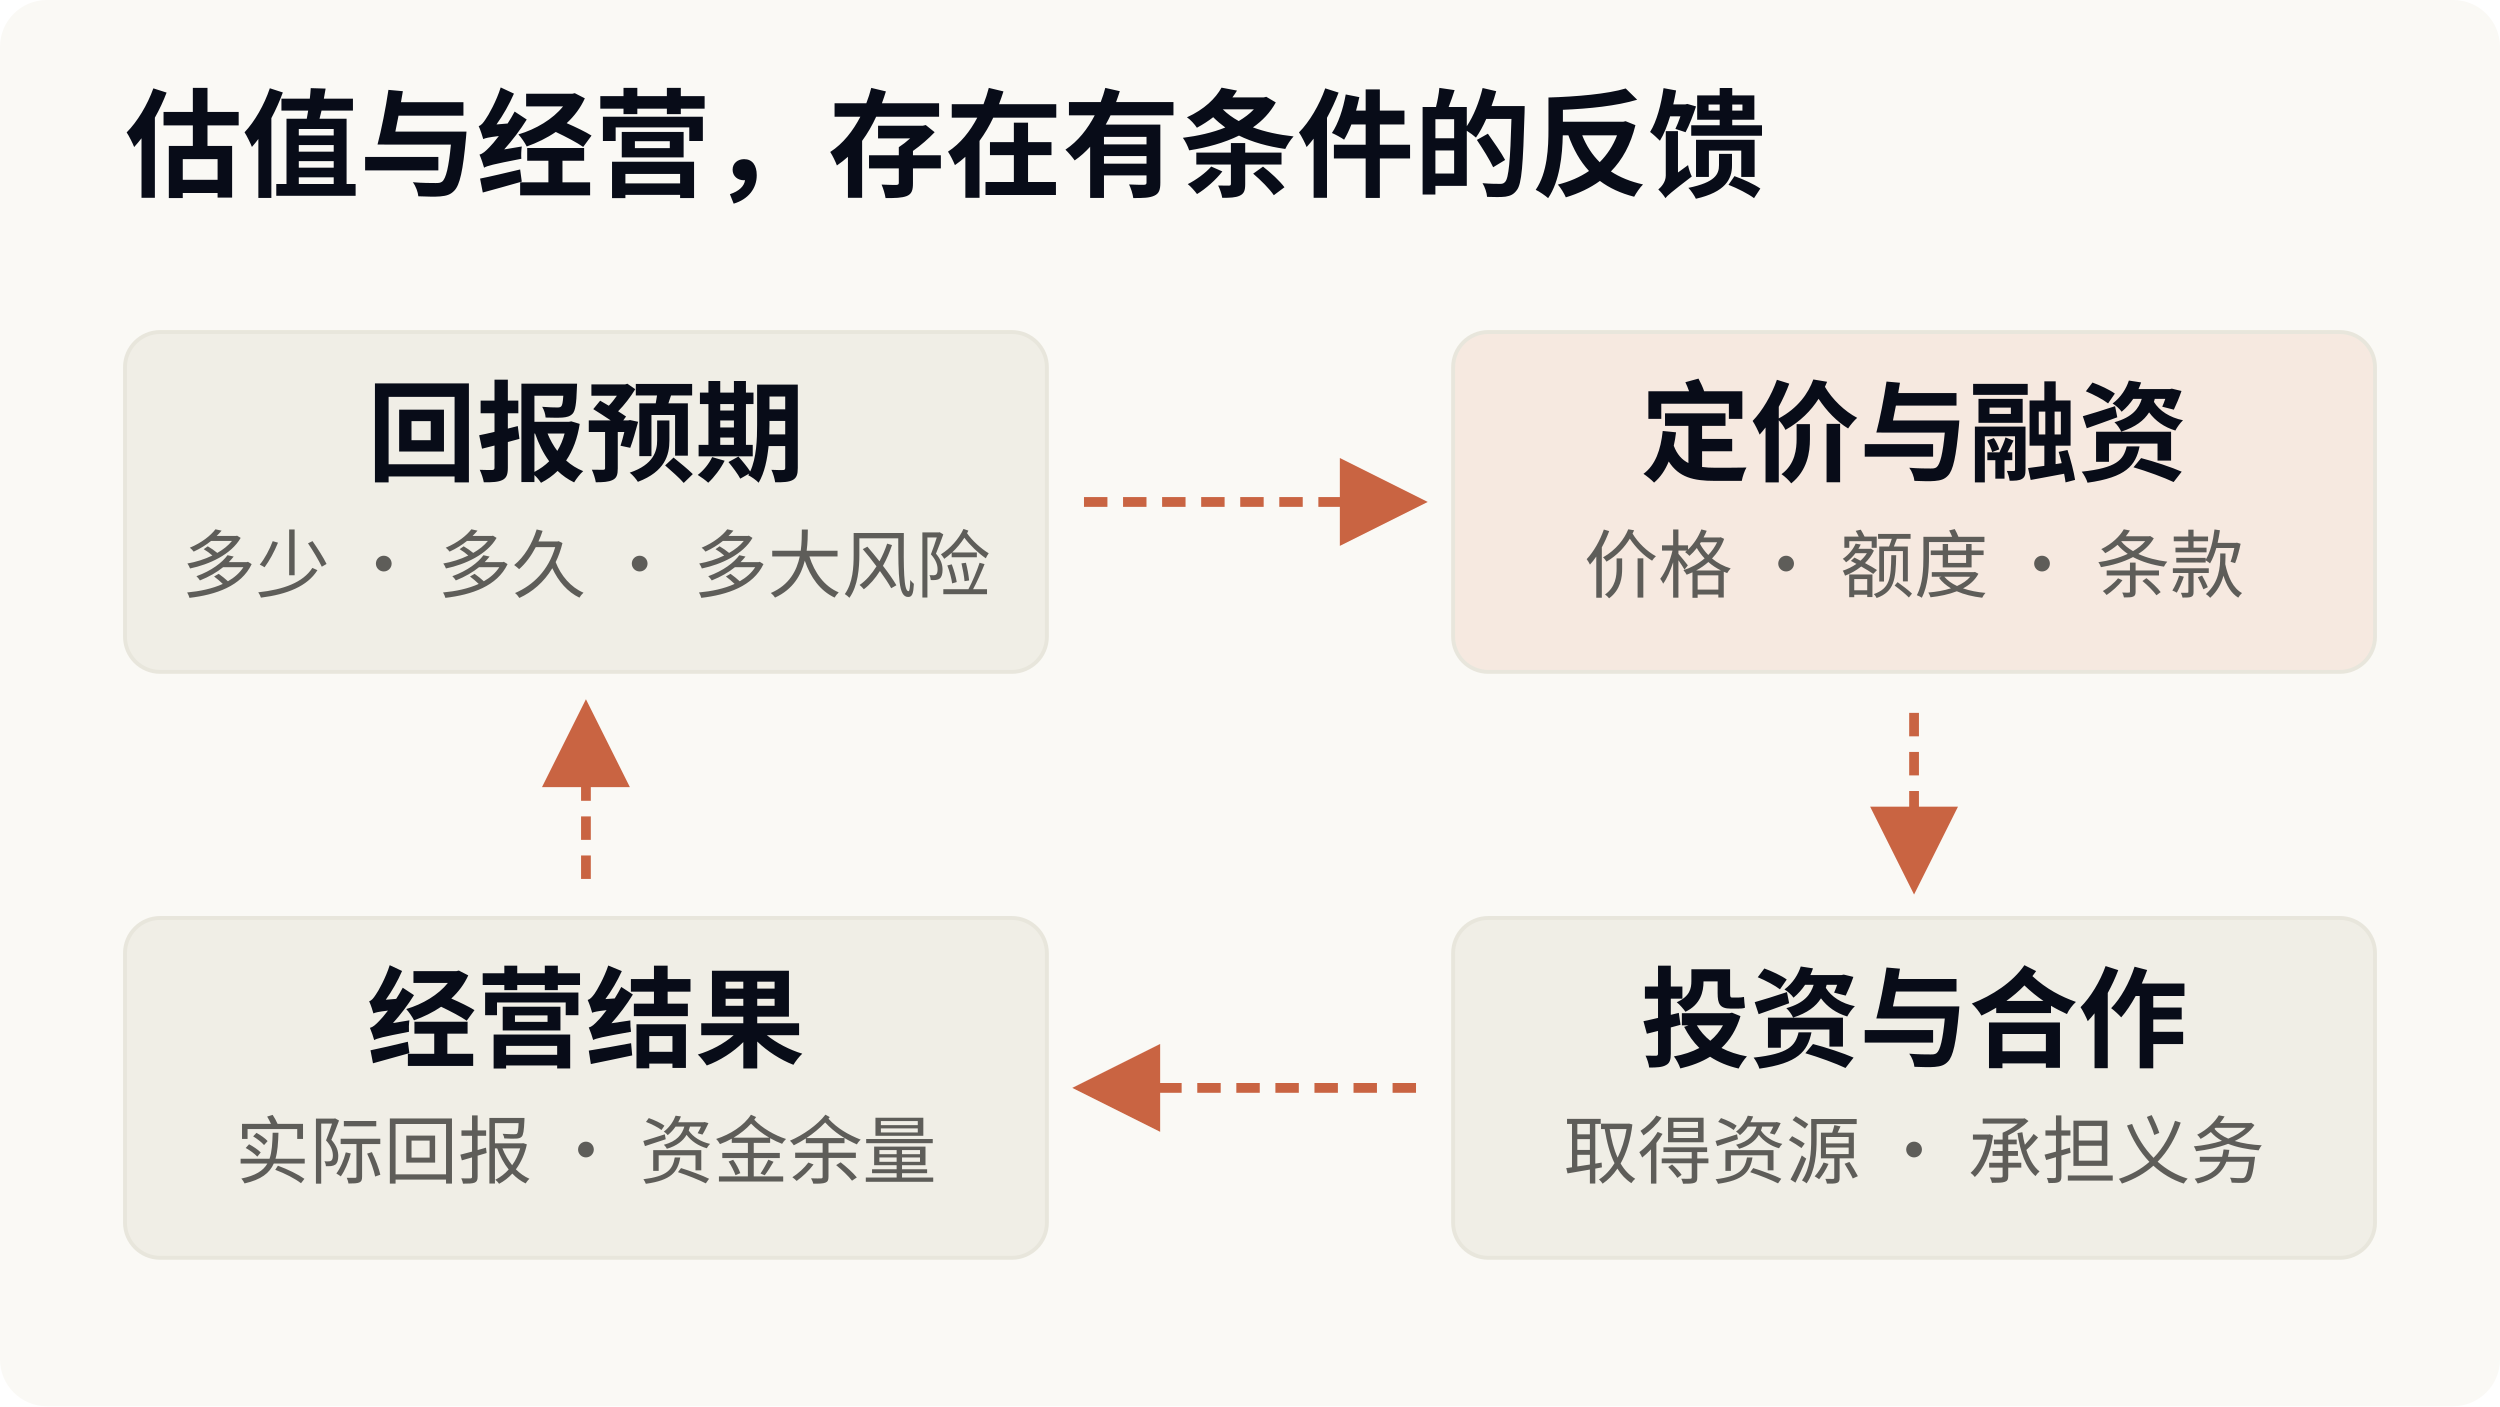
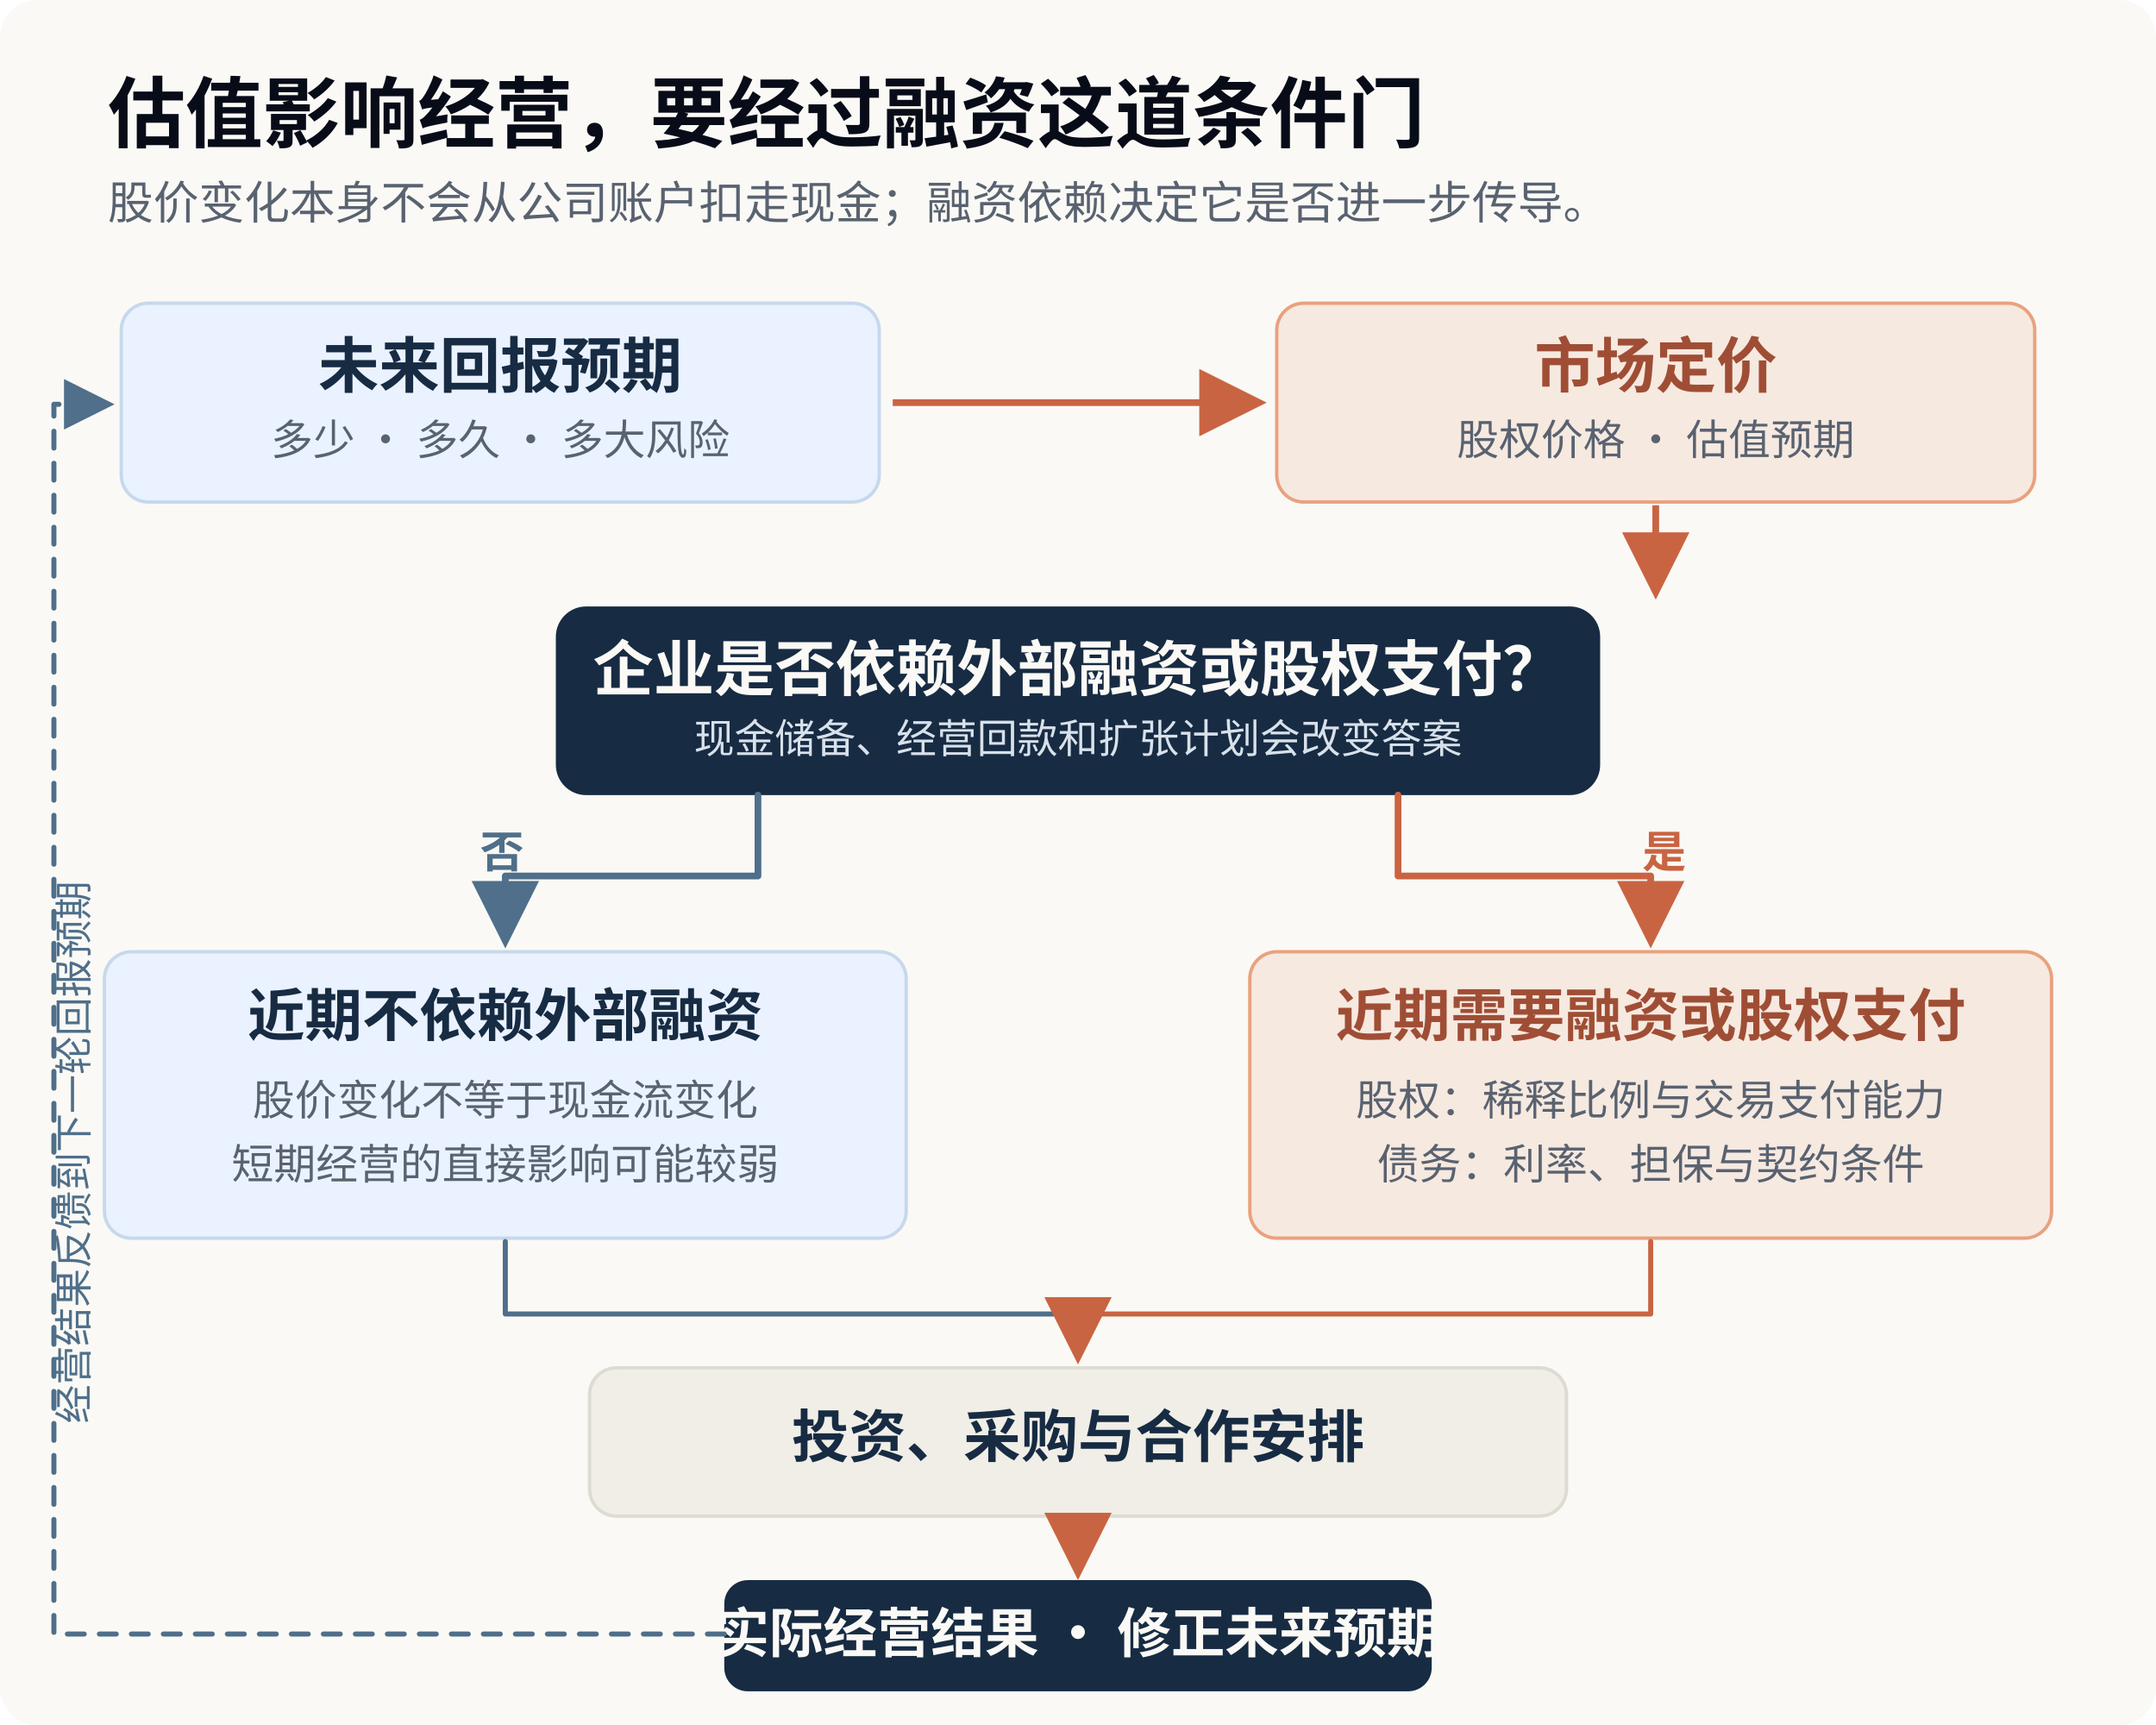
- <svg xmlns="http://www.w3.org/2000/svg" width="1280" height="720" viewBox="0 0 1280 720" role="img" aria-labelledby="title desc">
+ <svg xmlns="http://www.w3.org/2000/svg" width="1280" height="1024" viewBox="0 0 1280 1024" role="img" aria-labelledby="title desc">
  <defs>
-     <marker id="arrow" markerWidth="9" markerHeight="9" refX="7" refY="4.5" orient="auto">
-       <path d="M0 0L9 4.5L0 9Z" fill="#c96442" />
+     <marker id="arrow" markerWidth="10" markerHeight="10" refX="8" refY="5" orient="auto">
+       <path d="M0 0 L10 5 L0 10 Z" fill="#c96442" />
+     </marker>
+     <marker id="blueArrow" markerWidth="10" markerHeight="10" refX="8" refY="5" orient="auto">
+       <path d="M0 0 L10 5 L0 10 Z" fill="#4f6f8a" />
    </marker>
  </defs>
-   <rect width="1280" height="720" rx="24" fill="#faf9f5" />
-   <g font-family="Noto Sans CJK SC,Microsoft YaHei,PingFang SC,sans-serif" fill="#080c18">
-     <text x="64" y="96" font-size="60" font-weight="600" text-anchor="start" fill="#080c18">估值与经营，存在有条件的反馈</text>
-     <rect x="64" y="170" width="472" height="174" rx="18" fill="#f0eee6" stroke="#e8e6dc" stroke-width="2" />
-     <text x="300" y="242" font-size="56" font-weight="600" text-anchor="middle" fill="#080c18">回报预期</text>
-     <text x="300" y="303" font-size="38" font-weight="400" text-anchor="middle" fill="#5e5d59">多少 · 多久 · 多大风险</text>
-     <rect x="744" y="170" width="472" height="174" rx="18" fill="#f6e9e0" stroke="#e8e6dc" stroke-width="2" />
-     <text x="980" y="242" font-size="56" font-weight="600" text-anchor="middle" fill="#080c18">定价与融资</text>
-     <text x="980" y="303" font-size="38" font-weight="400" text-anchor="middle" fill="#5e5d59">价格 · 额度 · 条款</text>
-     <rect x="744" y="470" width="472" height="174" rx="18" fill="#f0eee6" stroke="#e8e6dc" stroke-width="2" />
-     <text x="980" y="542" font-size="56" font-weight="600" text-anchor="middle" fill="#080c18">投资与合作</text>
-     <text x="980" y="603" font-size="38" font-weight="400" text-anchor="middle" fill="#5e5d59">取得资源 · 承担义务</text>
-     <rect x="64" y="470" width="472" height="174" rx="18" fill="#f0eee6" stroke="#e8e6dc" stroke-width="2" />
-     <text x="300" y="542" font-size="56" font-weight="600" text-anchor="middle" fill="#080c18">经营结果</text>
-     <text x="300" y="603" font-size="38" font-weight="400" text-anchor="middle" fill="#5e5d59">实际回报 · 资金余量</text>
-     <path d="M555 257H721" fill="none" stroke="#c96442" stroke-width="5" stroke-linejoin="round" stroke-dasharray="12 8" marker-end="url(#arrow)" />
-     <path d="M980 365V448" fill="none" stroke="#c96442" stroke-width="5" stroke-linejoin="round" stroke-dasharray="12 8" marker-end="url(#arrow)" />
-     <path d="M725 557H559" fill="none" stroke="#c96442" stroke-width="5" stroke-linejoin="round" stroke-dasharray="12 8" marker-end="url(#arrow)" />
-     <path d="M300 450V368" fill="none" stroke="#c96442" stroke-width="5" stroke-linejoin="round" stroke-dasharray="12 8" marker-end="url(#arrow)" />
-   </g>
+   <rect width="1280" height="1024" rx="22" fill="#faf9f5" />
+   <text x="64" y="84" font-family="'Noto Sans CJK SC','Microsoft YaHei',sans-serif" font-size="46" font-weight="700" fill="#080c18">估值影响经营，要经过融资这道条件门</text>
+   <text x="64" y="130" font-family="'Noto Sans CJK SC','Microsoft YaHei',sans-serif" font-size="27" fill="#596270">股价变化本身不会从公司账户扣走现金；融资依赖决定它是否进一步传导。</text>
+   <rect x="72" y="180" width="450" height="118" rx="16" fill="#eaf2ff" stroke="#c7d8ed" stroke-width="2" />
+   <text x="297" y="230" text-anchor="middle" font-family="'Noto Sans CJK SC','Microsoft YaHei',sans-serif" font-size="36" font-weight="700" fill="#172b43">未来回报预期</text>
+   <text x="297" y="270" text-anchor="middle" font-family="'Noto Sans CJK SC','Microsoft YaHei',sans-serif" font-size="25" fill="#596270">多少 · 多久 · 多大风险</text>
+   <path d="M530 239 H744" fill="none" stroke="#c96442" stroke-width="4" marker-end="url(#arrow)" />
+   <rect x="758" y="180" width="450" height="118" rx="16" fill="#f6e9e0" stroke="#e9a17f" stroke-width="2" />
+   <text x="983" y="230" text-anchor="middle" font-family="'Noto Sans CJK SC','Microsoft YaHei',sans-serif" font-size="36" font-weight="700" fill="#9f4e35">市场定价</text>
+   <text x="983" y="270" text-anchor="middle" font-family="'Noto Sans CJK SC','Microsoft YaHei',sans-serif" font-size="25" fill="#596270">股权价格 · 估值预期</text>
+   <path d="M983 300 V348" fill="none" stroke="#c96442" stroke-width="4" marker-end="url(#arrow)" />
+   <rect x="330" y="360" width="620" height="112" rx="18" fill="#172b43" />
+   <text x="640" y="410" text-anchor="middle" font-family="'Noto Sans CJK SC','Microsoft YaHei',sans-serif" font-size="36" font-weight="700" fill="#faf9f5">企业是否依赖外部融资或股权支付？</text>
+   <text x="640" y="447" text-anchor="middle" font-family="'Noto Sans CJK SC','Microsoft YaHei',sans-serif" font-size="24" fill="#d8e1ea">现金储备、经营回款和扩张计划会改变答案</text>
+   <path d="M450 472 V520 H300 V555" fill="none" stroke="#4f6f8a" stroke-width="4" stroke-linecap="round" stroke-linejoin="round" marker-end="url(#blueArrow)" />
+   <path d="M830 472 V520 H980 V555" fill="none" stroke="#c96442" stroke-width="4" stroke-linecap="round" stroke-linejoin="round" marker-end="url(#arrow)" />
+   <text x="285" y="515" font-family="'Noto Sans CJK SC','Microsoft YaHei',sans-serif" font-size="26" font-weight="700" fill="#4f6f8a">否</text>
+   <text x="975" y="515" font-family="'Noto Sans CJK SC','Microsoft YaHei',sans-serif" font-size="26" font-weight="700" fill="#c96442">是</text>
+   <rect x="62" y="565" width="476" height="170" rx="16" fill="#eaf2ff" stroke="#c7d8ed" stroke-width="2" />
+   <text x="300" y="615" text-anchor="middle" font-family="'Noto Sans CJK SC','Microsoft YaHei',sans-serif" font-size="34" font-weight="700" fill="#172b43">近期不依赖外部融资</text>
+   <text x="300" y="662" text-anchor="middle" font-family="'Noto Sans CJK SC','Microsoft YaHei',sans-serif" font-size="25" fill="#596270">股价变化不等于现金流变化</text>
+   <text x="300" y="700" text-anchor="middle" font-family="'Noto Sans CJK SC','Microsoft YaHei',sans-serif" font-size="25" fill="#596270">短期经营的直接影响可能较弱</text>
+   <rect x="742" y="565" width="476" height="170" rx="16" fill="#f6e9e0" stroke="#e9a17f" stroke-width="2" />
+   <text x="980" y="615" text-anchor="middle" font-family="'Noto Sans CJK SC','Microsoft YaHei',sans-serif" font-size="34" font-weight="700" fill="#9f4e35">近期需要融资或股权支付</text>
+   <text x="980" y="662" text-anchor="middle" font-family="'Noto Sans CJK SC','Microsoft YaHei',sans-serif" font-size="25" fill="#596270">股权：稀释比例与交易支付能力</text>
+   <text x="980" y="700" text-anchor="middle" font-family="'Noto Sans CJK SC','Microsoft YaHei',sans-serif" font-size="25" fill="#596270">债务：利率、担保与契约条件</text>
+   <path d="M300 737 V780 H640" fill="none" stroke="#4f6f8a" stroke-width="3" stroke-linecap="round" stroke-linejoin="round" />
+   <path d="M980 737 V780 H640" fill="none" stroke="#c96442" stroke-width="3" stroke-linecap="round" stroke-linejoin="round" />
+   <path d="M640 780 V802" fill="none" stroke="#c96442" stroke-width="4" marker-end="url(#arrow)" />
+   <rect x="350" y="812" width="580" height="88" rx="16" fill="#f0eee6" stroke="#dedbd2" stroke-width="2" />
+   <text x="640" y="865" text-anchor="middle" font-family="'Noto Sans CJK SC','Microsoft YaHei',sans-serif" font-size="34" font-weight="700" fill="#172b43">投资、采购与合作安排</text>
+   <path d="M640 902 V930" fill="none" stroke="#c96442" stroke-width="4" marker-end="url(#arrow)" />
+   <rect x="430" y="938" width="420" height="66" rx="14" fill="#172b43" />
+   <text x="640" y="981" text-anchor="middle" font-family="'Noto Sans CJK SC','Microsoft YaHei',sans-serif" font-size="32" font-weight="700" fill="#faf9f5">实际经营结果 · 修正未来预期</text>
+   <path d="M430 970 H32 V240 H62" fill="none" stroke="#4f6f8a" stroke-width="3" stroke-dasharray="10 9" stroke-linecap="round" stroke-linejoin="round" marker-end="url(#blueArrow)" />
+   <text x="52" y="845" transform="rotate(-90 52 845)" font-family="'Noto Sans CJK SC','Microsoft YaHei',sans-serif" font-size="23" fill="#4f6f8a">经营结果反馈到下一轮回报预期</text>
</svg>
